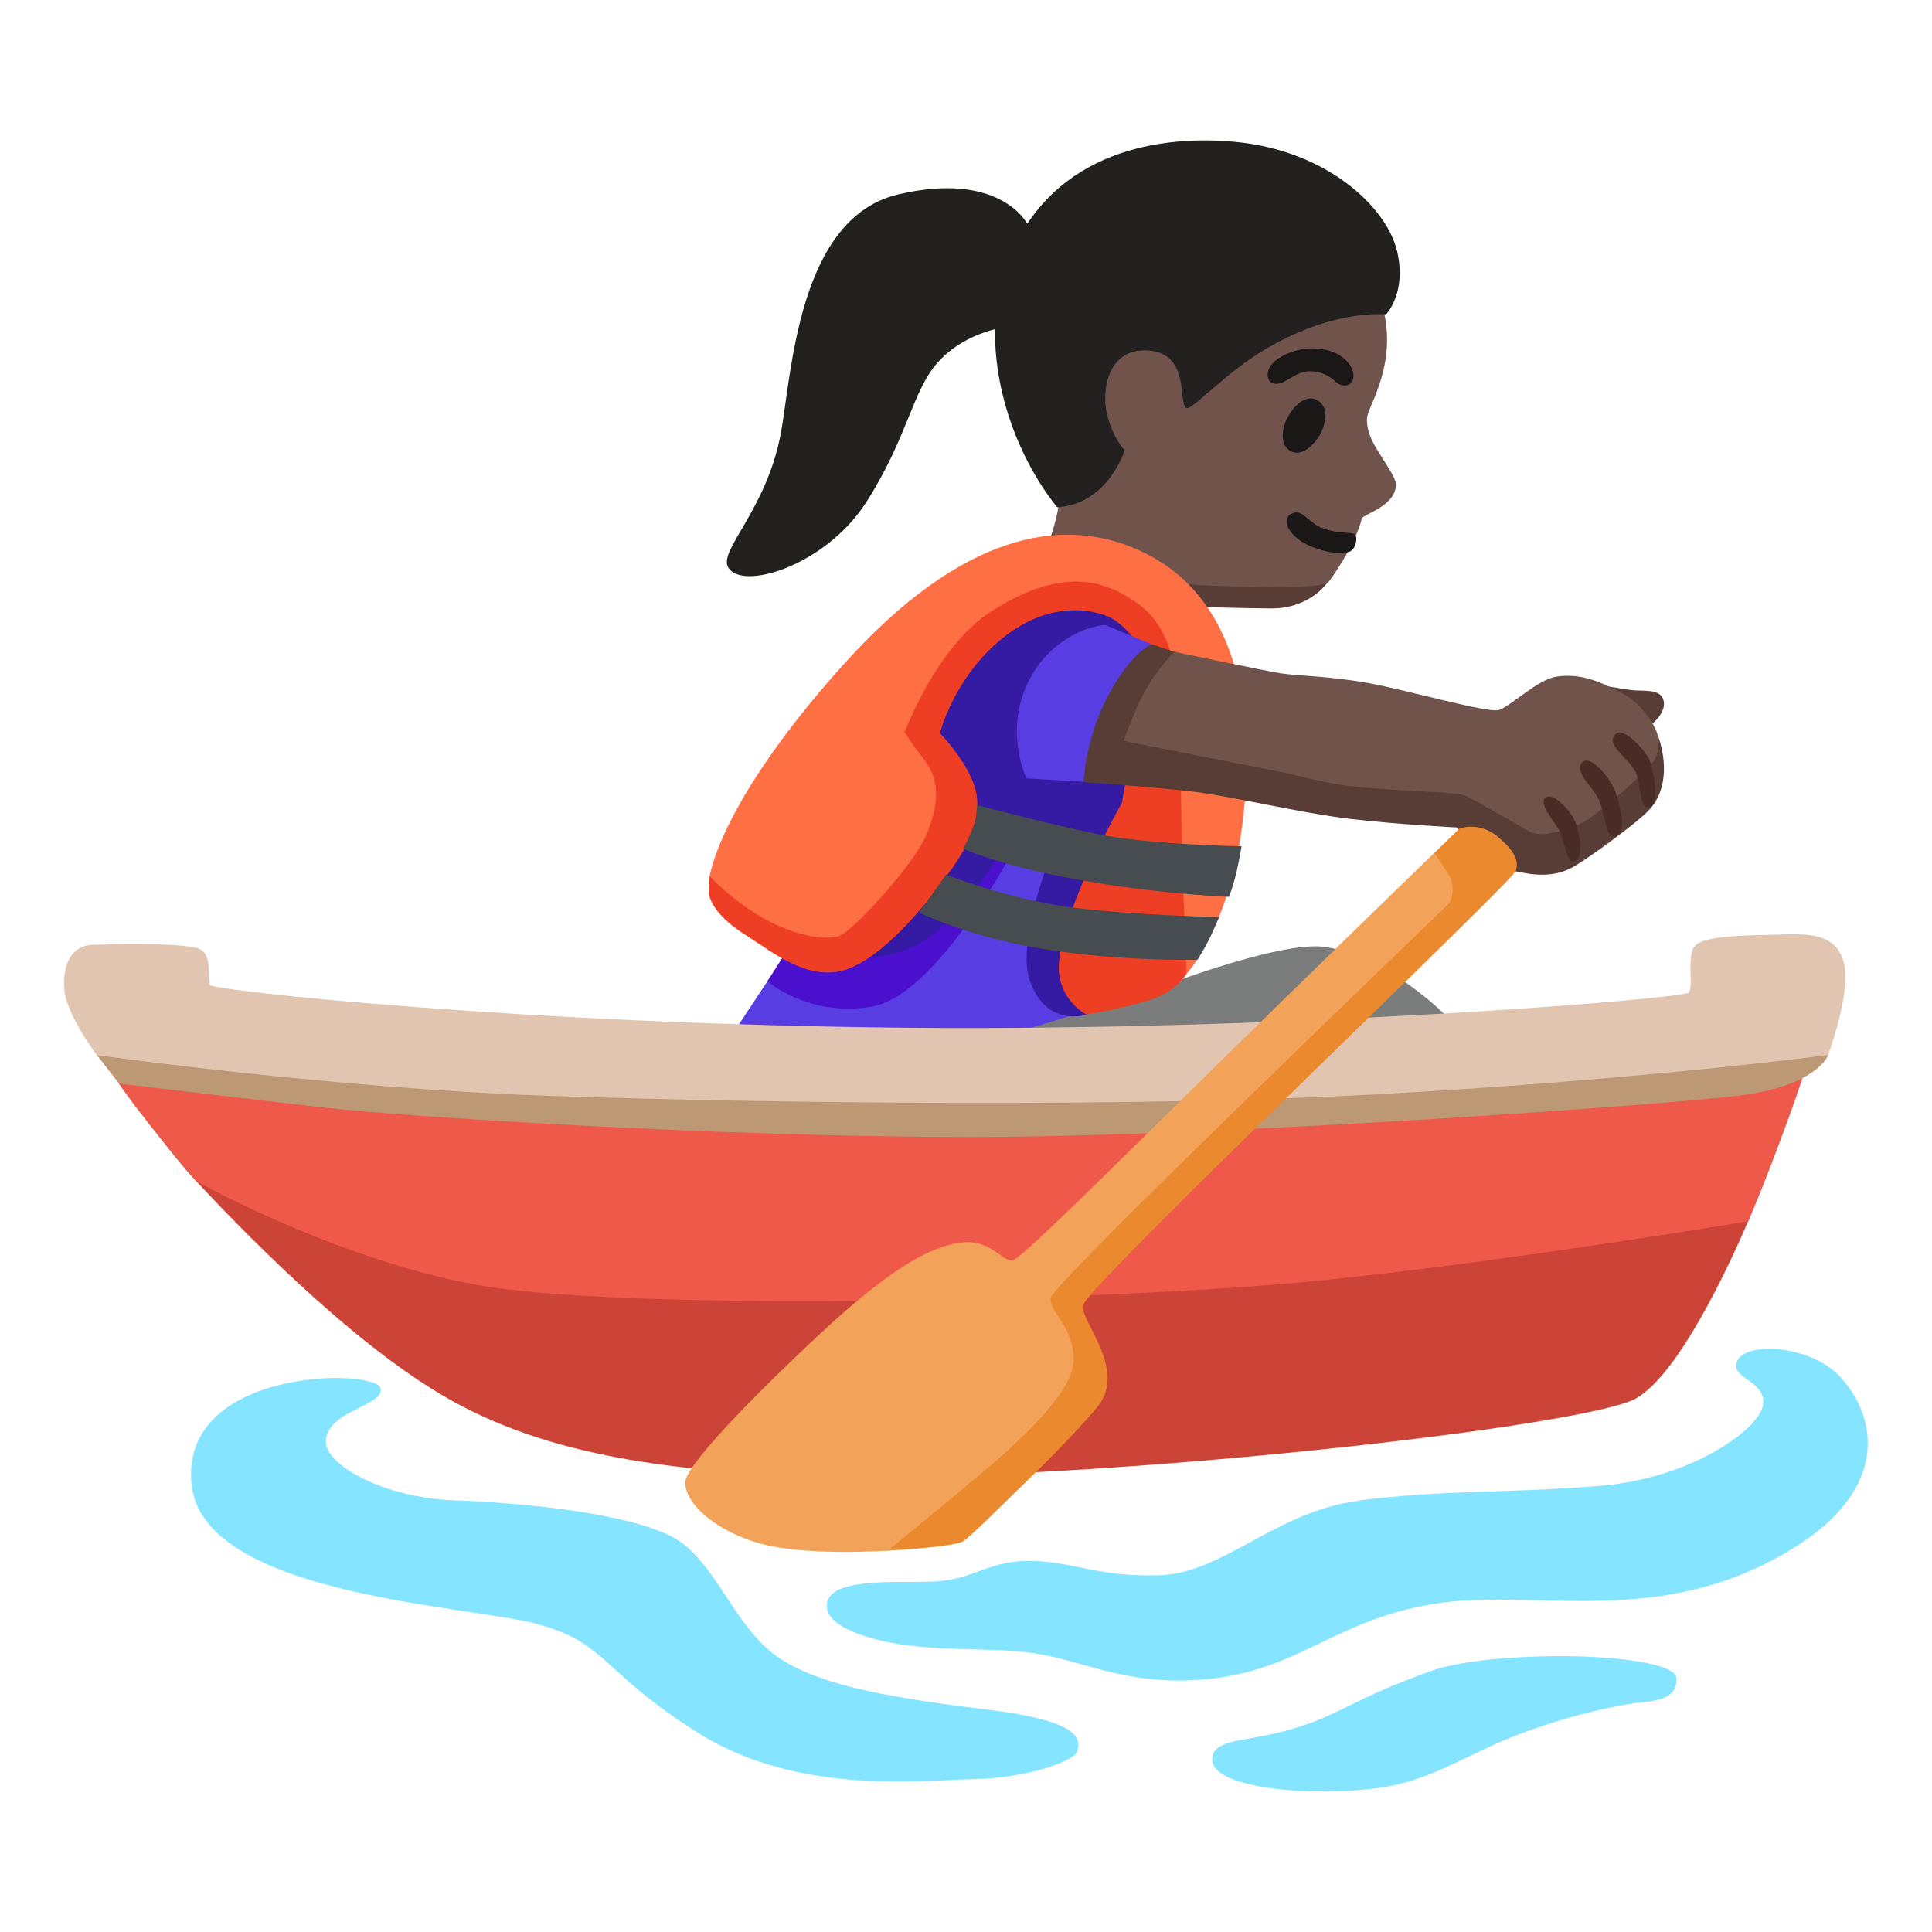
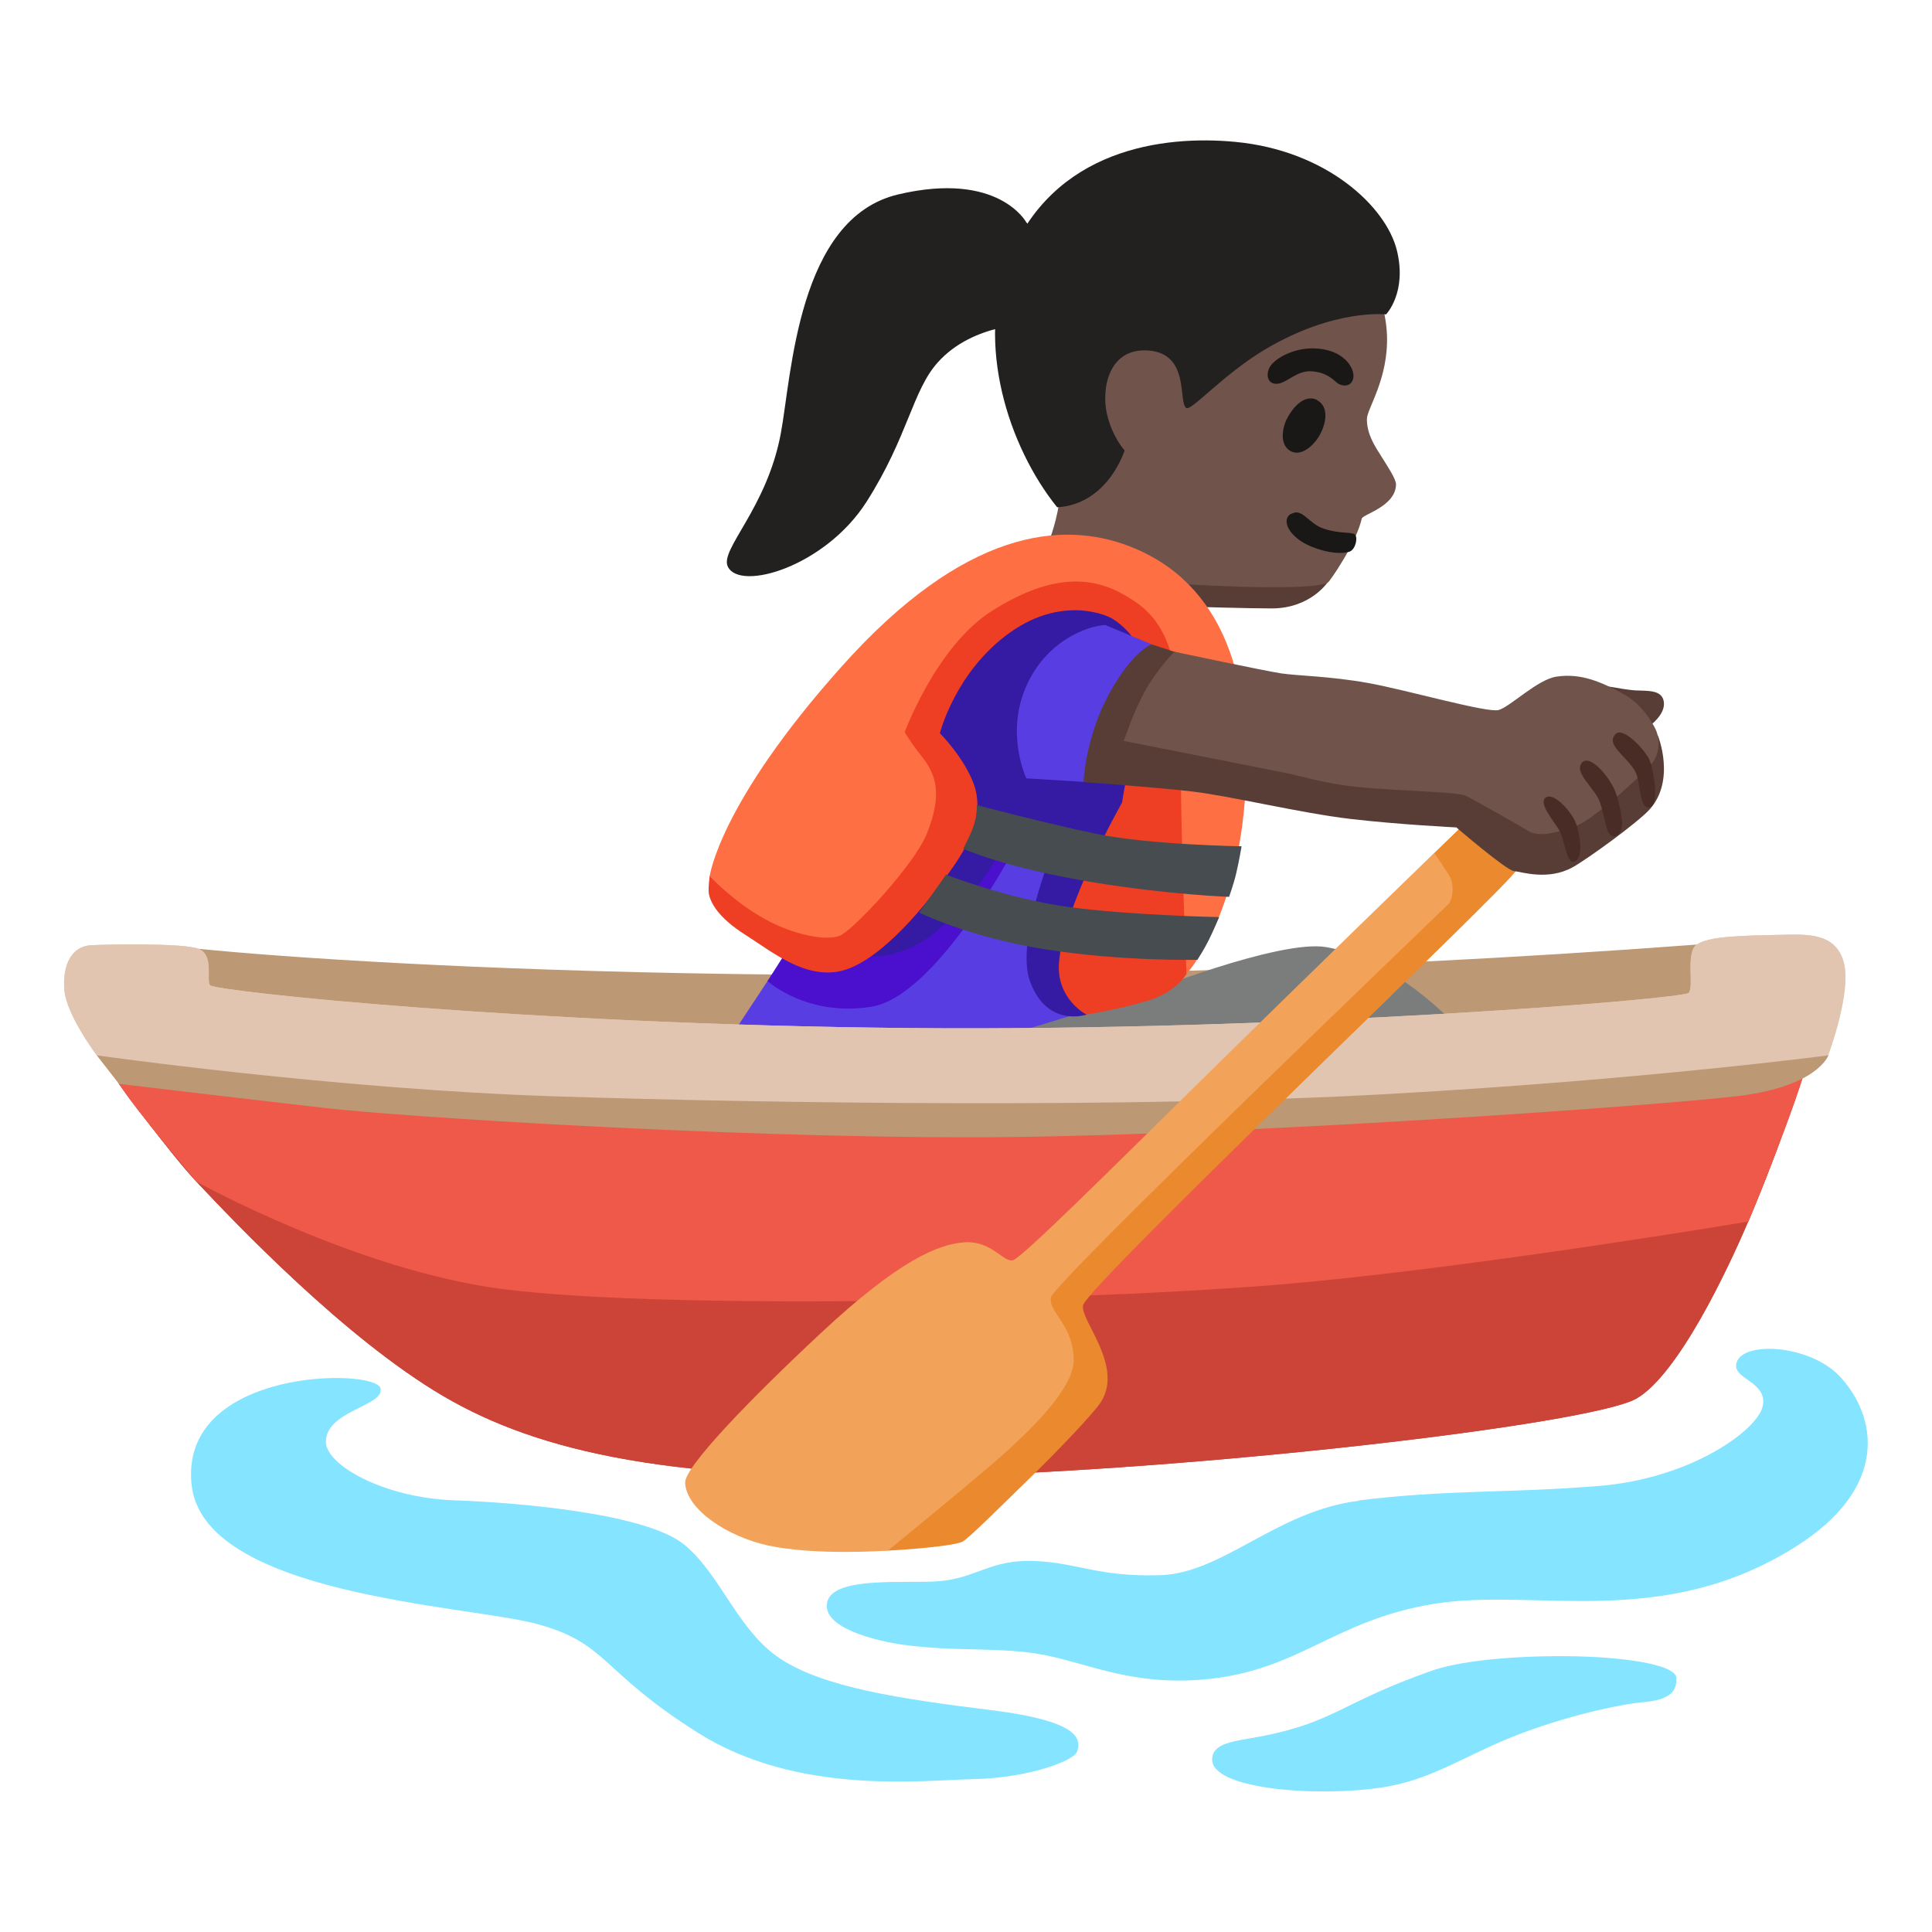
<svg xmlns="http://www.w3.org/2000/svg" enable-background="new 0 0 128 128" viewBox="0 0 128 128">
+   <path d="m23.1 82.78-16.38-14.12 6.43-5.8c11.33 1.14 50.14 3.41 99.27-.28 8.17-.61 2.78 10.03 2.78 10.03z" fill="#bd9874" />
  <path d="m79.02 40.2s3.78.11 5.23.11c2.56 0 3.7-1.72 3.7-1.72l-8.55-3.86-3.28 3.93 2.9 1.53z" fill="#573d36" />
  <path d="m69.57 35.67s.77-2.07.63-3.45c-.08-.76-3.84-11.94 2.8-16.65 5.89-4.18 13.63-2.44 16.82 1.23 1.43 1.65 2.01 3.82 2.07 5.4.11 2.9-1.33 4.89-1.33 5.56 0 1.03.53 1.8.99 2.53s.94 1.46.94 1.81c-.03 1.46-2.2 1.97-2.27 2.26-.38 1.66-2.12 4.17-2.25 4.24-1.39.67-10.5.04-10.5.04l-7.89-2.96z" fill="#70534a" />
  <g fill="#1a1717">
    <path d="m87.01 23.08c-1.4-.02-2.7.74-2.94 1.35s.05 1.1.66.98 1.23-.88 2.18-.81 1.37.51 1.67.76.96.32 1.08-.32-.64-1.93-2.65-1.96z" />
    <path d="m87.28 26.51c-.92-.48-1.74.66-2.04 1.28s-.47 1.72.29 2.11 1.64-.53 1.96-1.18c.46-.91.46-1.84-.22-2.2z" />
    <path d="m85.54 34.04c-.71.4-.12 1.57 1.31 2.16 1.5.61 2.38.42 2.58.34.4-.17.55-.97.32-1.14s-.99-.02-2.07-.38c-.99-.33-1.4-1.4-2.13-.97z" />
  </g>
  <path d="m81.84 9.4c6.05.57 10 4.29 10.71 7.2.68 2.79-.72 4.23-.72 4.23s-3.42-.4-7.98 2.3c-2.79 1.65-4.93 4.13-5.26 3.9-.55-.4.27-3.63-2.54-3.81-2.63-.17-3.08 2.58-2.72 4.17s1.18 2.45 1.18 2.45-1.1 3.57-4.47 3.77c-3.29-4.09-5.37-10.87-3.27-16.27 2.93-7.53 10.37-8.39 15.07-7.94z" fill="#232020" />
  <path d="m68 14.74s-1.82-3.43-8.49-1.86-7.06 11.99-7.78 15.84c-.93 4.98-4.06 7.68-3.51 8.82.8 1.66 6.46 0 9.2-4.31s3.03-7.35 4.71-9.22c2.35-2.63 6.28-2.55 6.28-2.55l1.98-3.61-2.38-3.11z" fill="#232020" />
  <path d="m48.51 68.54 2.34-3.54 3.38-4.59 12.39-8.05 10.78 1.53-1.56 13.33-9.54 1.48-13.36 1.61z" fill="#583ee2" />
-   <path d="m7.88 71.79s3.4 4.64 5.14 6.49c2.64 2.81 9.84 10.37 16.32 14.18s15.43 5.71 32.57 5.33 43.43-3.43 46.48-5.14c2.77-1.56 6.08-8.57 7.43-11.75 2.4-5.61 3.51-9.57 3.51-9.57l-4.21-3.65-53.88 3.09-46.58-2.81-6.78 3.81z" fill="#cc4337" />
-   <path d="m33.33 85.39c11.4 1.45 40.9.74 53.51-.49 12.6-1.24 28.99-3.99 28.99-3.99s3.27-7.9 4.01-10.97-57.08 1.77-57.08 1.77l-56.05-3.07s.07 1.39 1.18 3.15 5.14 6.49 5.14 6.49 10.6 5.88 20.3 7.11z" fill="#ee594a" />
-   <path d="m121.12 69.9s-.71 2.05-5.93 2.69-34.6 2.74-50.98 2.74-37.6-1.36-42.67-1.94c-5.06-.58-13.65-1.6-13.65-1.6l-1.48-1.9 11.22-1.82 47.53 3.24 54.61-5.06 1.34 3.65z" fill="#bd9874" />
  <g fill="#85e4ff">
    <path d="m90.02 99.43c-5.45.68-9 4.81-13.16 4.93s-5.37-.81-8.31-.94c-2.93-.12-3.82 1.13-6.36 1.34-1.99.17-6.9-.36-7.37 1.33-.49 1.79 3.38 2.64 4.88 2.86 3.59.52 6.72.12 9.65.73s5.74 1.99 10.39 1.59c6.35-.55 8.54-3.91 15.26-5.01s15.08 1.81 23.97-3.79c6.24-3.93 5.38-8.63 2.94-11.26-2.04-2.2-6.77-2.41-6.89-.76-.07.94 2.12 1.15 1.76 2.73s-4.75 4.78-10.86 5.27-10.04.23-15.91.96z" />
    <path d="m94.89 110.68c-6.02 2.1-6.49 3.45-11.46 4.38-1.69.31-3.12.41-3.12 1.52 0 1.94 6.76 2.5 11.21 1.85 3.45-.51 5.73-2.27 9.35-3.62s6.96-1.95 7.84-2.02c2.05-.16 2.36-.78 2.36-1.6 0-.54-1.27-1.08-4.55-1.35s-8.94-.1-11.63.84z" />
    <path d="m25.21 91.98c.29 1.17-3.61 1.47-3.62 3.54 0 1.53 3.79 3.71 8.51 3.88s12.81.93 15.25 2.95 3.54 5.73 6.4 7.58 7.75 2.61 13.9 3.37 5.9 2.02 5.73 2.7-3.3 1.79-6.84 1.87-11.7 1.08-18.27-3.05-5.98-5.98-10.78-7.25c-4.69-1.23-22.04-1.89-22.8-9.22-.8-7.75 12.19-7.72 12.52-6.37z" />
  </g>
  <path d="m87.87 62.75c-3.1-.54-12.31 3.14-12.31 3.14l-9.25 2.82 15.05 2.25 15.05-3.06s-3.94-4.35-8.53-5.15z" fill="#7a7d7b" />
  <path d="m52.15 62.96-1.3 2.04s2.66 2.41 6.92 1.69c4.27-.72 9.37-10.35 9.37-10.35l-10.01-2.61s-4.98 9.23-4.98 9.23z" fill="#4b0fce" />
  <path d="m57.16 63.3s2.86.65 5.76-2.41 4.04-5.76 4.04-5.76l2.8 1.17s-2.48 6.03-1.53 8.69c1.13 3.14 3.76 2.23 3.76 2.23l6.38-19.21-1.53-8.93-10.22-1.45-9.58 11.83z" fill="#351ba4" />
  <path d="m58.9 43.43-11.88 14.6s-.11.81-.06 1.16c.1.58.58 1.58 2.43 2.75s4.35 3.3 7 2.17 5.47-4.83 6.76-6.68 2.01-3.7 1.37-5.47-2.25-3.38-2.25-3.38 1.02-4.09 4.64-6.67 6.64-1 6.64-1 3.28 1.6 2.16 5.9c-1.04 4.02-1.37 6.36-1.37 6.36s-3.91 6.88-4.18 10.62c-.18 2.41 1.82 3.43 1.82 3.43s2.42-.4 4.19-.96 2.45-1.75 2.45-1.75l2.09-15.13-2.49-9.01-9.5-3.54s-9.82 6.6-9.82 6.6z" fill="#ee3e23" />
  <path d="m74.83 36.19c-4.48-1.72-10.94-1.13-19.07 7.97-8.13 9.09-8.74 13.89-8.74 13.89s1.6 1.72 3.67 2.85c1.99 1.09 4.07 1.44 4.94 1.1s4.93-4.69 5.76-6.73c1.06-2.6.65-3.95-.32-5.15-.74-.93-1.13-1.61-1.13-1.61s2.09-5.71 5.8-8.05c3.52-2.22 6.26-2.44 8.65-1.1 2 1.12 3.82 2.63 3.82 9.47s.4 15.69.4 15.69 3.22-3.46 3.86-11.43-1.37-14.49-7.65-16.9z" fill="#fe7043" />
  <path d="m73.22 41.41c-1.13.05-3.94 1.02-5.27 4.15s.05 6.01.05 6.01l3.79.23 4.51-9.11-3.07-1.28z" fill="#583ee2" />
-   <path d="m60.9 60.46s3.3 1.64 8.37 2.44 10.06.69 10.06.69.45-.7.74-1.28.7-1.55.7-1.55-6.02-.12-10.05-.68c-4.02-.56-8.04-2.13-8.04-2.13s-1.78 2.51-1.78 2.51z" fill="#464c4f" />
+   <path d="m60.9 60.46s3.3 1.64 8.37 2.44 10.06.69 10.06.69.45-.7.74-1.28.7-1.55.7-1.55-6.02-.12-10.05-.68c-4.02-.56-8.04-2.13-8.04-2.13z" fill="#464c4f" />
  <path d="m63.81 56.23s2.81 1.29 8.77 2.25c4.86.79 8.85.94 8.85.94s.31-.86.48-1.59.35-1.76.35-1.76-6.14-.1-9.6-.82-7.94-1.91-7.94-1.91.03.63-.2 1.33-.7 1.55-.7 1.55z" fill="#464c4f" />
-   <path d="m13.9 65.25c-.25-.36.29-2.01-.76-2.41s-6.12-.28-7.06-.24c-1.34.05-1.95 1.3-1.82 2.96s2.15 4.34 2.15 4.34 15.72 2.23 30.2 2.71 38.67.8 55.54-.16c16.87-.95 28.96-2.55 28.96-2.55s1.6-4.23 1.02-6.22-2.59-1.79-4.35-1.76c-2.22.05-4.56.07-5.37.64-.76.53-.16 2.79-.53 3.2s-26.59 2.57-51.79 2.33c-25.19-.24-45.92-2.44-46.19-2.84z" fill="#e2c5b0" />
+   <path d="m7.88 71.81s3.4 4.64 5.14 6.49c2.64 2.81 9.84 10.37 16.32 14.18s15.43 5.71 32.57 5.33 43.43-3.43 46.48-5.14c2.77-1.56 6.08-8.57 7.43-11.75 2.4-5.61 3.51-9.57 3.51-9.57l-4.21-3.65-53.88 3.09-46.58-2.81-6.78 3.81z" fill="#cc4337" />
+   <path d="m33.33 85.41c11.4 1.45 40.9.74 53.51-.49 12.6-1.24 28.99-3.99 28.99-3.99s3.27-7.9 4.01-10.97-57.08 1.77-57.08 1.77l-56.05-3.07s.07 1.39 1.18 3.15 5.14 6.49 5.14 6.49 10.6 5.88 20.3 7.11z" fill="#ee594a" />
+   <path d="m121.12 69.92s-.71 2.05-5.93 2.69-34.6 2.74-50.98 2.74-37.6-1.36-42.67-1.94c-5.06-.58-13.65-1.6-13.65-1.6l-1.48-1.9 11.22-1.82 47.53 3.24 54.61-5.06 1.34 3.65z" fill="#bd9874" />
+   <path d="m13.9 65.27c-.25-.36.29-2.01-.76-2.41s-6.12-.28-7.06-.24c-1.34.05-1.95 1.3-1.82 2.96s2.15 4.34 2.15 4.34 15.72 2.23 30.2 2.71 38.67.8 55.54-.16c16.87-.95 28.96-2.55 28.96-2.55s1.6-4.23 1.02-6.22-2.59-1.79-4.35-1.76c-2.22.05-4.56.07-5.37.64-.76.53-.16 2.79-.53 3.2s-26.59 2.57-51.79 2.33-45.92-2.44-46.19-2.84z" fill="#e2c5b0" />
+   <path d="m7.89 71.81s3.4 4.64 5.14 6.49c2.64 2.81 9.84 10.37 16.32 14.18s15.43 5.71 32.57 5.33 43.43-3.43 46.48-5.14c2.77-1.56 6.08-8.57 7.43-11.75 2.4-5.61 3.51-9.57 3.51-9.57l-4.21-3.65-53.88 3.09-46.58-2.81-6.78 3.81z" fill="#cc4337" />
+   <path d="m33.34 85.41c11.4 1.45 40.9.74 53.51-.49s28.99-3.99 28.99-3.99 3.27-7.9 4.01-10.97-57.08 1.77-57.08 1.77l-56.05-3.07s.07 1.39 1.18 3.15c1.11 1.77 5.14 6.49 5.14 6.49s10.6 5.88 20.3 7.11z" fill="#ee594a" />
+   <path d="m121.13 69.92s-.71 2.05-5.93 2.69-34.6 2.74-50.98 2.74-37.6-1.36-42.67-1.94c-5.06-.58-13.65-1.6-13.65-1.6l-1.48-1.9 11.22-1.82 47.53 3.24 54.61-5.06 1.34 3.65z" fill="#bd9874" />
+   <path d="m13.91 65.27c-.25-.36.29-2.01-.76-2.41s-6.12-.28-7.06-.24c-1.34.05-1.95 1.3-1.82 2.96s2.15 4.34 2.15 4.34 15.72 2.23 30.2 2.71 38.67.8 55.54-.16c16.87-.95 28.96-2.55 28.96-2.55s1.6-4.23 1.02-6.22-2.59-1.79-4.35-1.76c-2.22.05-4.56.07-5.37.64-.76.53-.16 2.79-.53 3.2s-26.59 2.57-51.79 2.33c-25.19-.24-45.92-2.44-46.19-2.84z" fill="#e2c5b0" />
+   <path d="m95.02 56.52 1.69-1.64s1.3-.46 2.49.53c.94.79 1.49 1.5 1.23 2.28s-28.28 27.37-28.67 28.78c-.26.95 2.86 4.16 1.06 6.59-.55.74-2.46 2.78-4.43 4.71-2.29 2.23-4.11 4.05-4.59 4.35s-3.65.55-4.97.61c-2.27.11-6.39-4.63-6.39-4.63l16.91-14.89 24.9-24.39.78-2.3z" fill="#eb892e" />
+   <path d="m67.13 83.49c-.66.19-1.41-1.33-3.29-1.18-1.63.14-4.17 1.07-9.49 6.04-4.72 4.41-9.02 8.86-8.96 9.9.11 1.8 2.85 3.56 5.48 4.14 3.17.69 7.96.34 7.96.34s6.42-5.24 7.87-6.58c1.11-1.02 4.4-4.01 4.43-5.96.04-2.43-1.71-3.24-1.5-4.24s25.94-25.66 26.31-26.03.35-1.32.19-1.69-1.11-1.72-1.11-1.72-8.11 7.85-15.96 15.58c-5.3 5.22-11.33 11.22-11.93 11.39z" fill="#f2a259" />
  <path d="m71.79 51.8s.1-2.89 1.67-5.79 2.84-3.32 2.84-3.32l2.2.72 16.95 6.61 9.83-4.77s2.35.45 3.05.49c.85.04 1.77-.05 1.9.74.14.86-.95 1.62-.95 1.62l.57.66s1.18 2.93-.56 4.87c-.78.86-4.12 3.29-5.1 3.83-1.63.9-3.38.3-3.89.25s-3.81-2.89-3.81-2.89-3.81-.19-6.99-.56c-3.41-.4-7.98-1.53-10.59-1.83s-7.12-.61-7.12-.61z" fill="#573d36" />
  <path d="m74.45 49.09s.66-1.95 1.37-3.24c.84-1.53 1.99-2.67 1.99-2.67s5.94 1.26 7.05 1.43 3.22.18 5.78.64 7.89 2 8.65 1.79 2.55-2.01 3.82-2.21c1.69-.26 3.05.41 4.33 1.08s2 1.89 2.25 2.41.3 1.39-.1 2.05-3.99 3.92-5.12 4.32-2.4.85-3.22.36-3.1-1.78-4.07-2.3c-.6-.32-4.23-.3-7.43-.63-1.97-.21-3.71-.74-4.68-.93-3.59-.71-10.6-2.1-10.6-2.1z" fill="#70534a" />
-   <path d="m95.02 56.52 1.69-1.64s1.3-.46 2.49.53c.94.79 1.49 1.5 1.23 2.28s-28.28 27.37-28.67 28.78c-.26.95 2.86 4.16 1.06 6.59-.55.74-2.46 2.78-4.43 4.71-2.29 2.23-4.11 4.05-4.59 4.35s-3.65.55-4.97.61c-2.27.11-6.39-4.63-6.39-4.63l16.91-14.89 24.9-24.39.78-2.3z" fill="#eb892e" />
-   <path d="m67.13 83.49c-.66.19-1.41-1.33-3.29-1.18-1.63.14-4.17 1.07-9.49 6.04-4.72 4.41-9.02 8.86-8.96 9.9.11 1.8 2.85 3.56 5.48 4.14 3.17.69 7.96.34 7.96.34s6.42-5.24 7.87-6.58c1.11-1.02 4.4-4.01 4.43-5.96.04-2.43-1.71-3.24-1.5-4.24s25.94-25.66 26.31-26.03.35-1.32.19-1.69-1.11-1.72-1.11-1.72-8.11 7.85-15.96 15.58c-5.3 5.22-11.33 11.22-11.93 11.39z" fill="#f2a259" />
  <g fill="#492c25">
    <path d="m104.79 50.55c-.51.66.85 1.65 1.18 2.53.29.78.35 1.44.54 1.96.22.59.91.49.95-.43.02-.48-.18-1.39-.4-2.05-.34-1.01-1.74-2.69-2.27-2.01z" />
    <path d="m107.05 48.62c-.7.7.63 1.41 1.25 2.42.45.74.25 2.56.98 2.45s.22-2.76-.03-3.22c-.44-.81-1.75-2.09-2.2-1.65z" />
    <path d="m102.42 52.83c-.53.36.47 1.49.87 2.15s.47 2.31 1.03 2.09c.64-.25.32-1.86.11-2.47-.26-.78-1.47-2.13-2.01-1.77z" />
  </g>
</svg>
